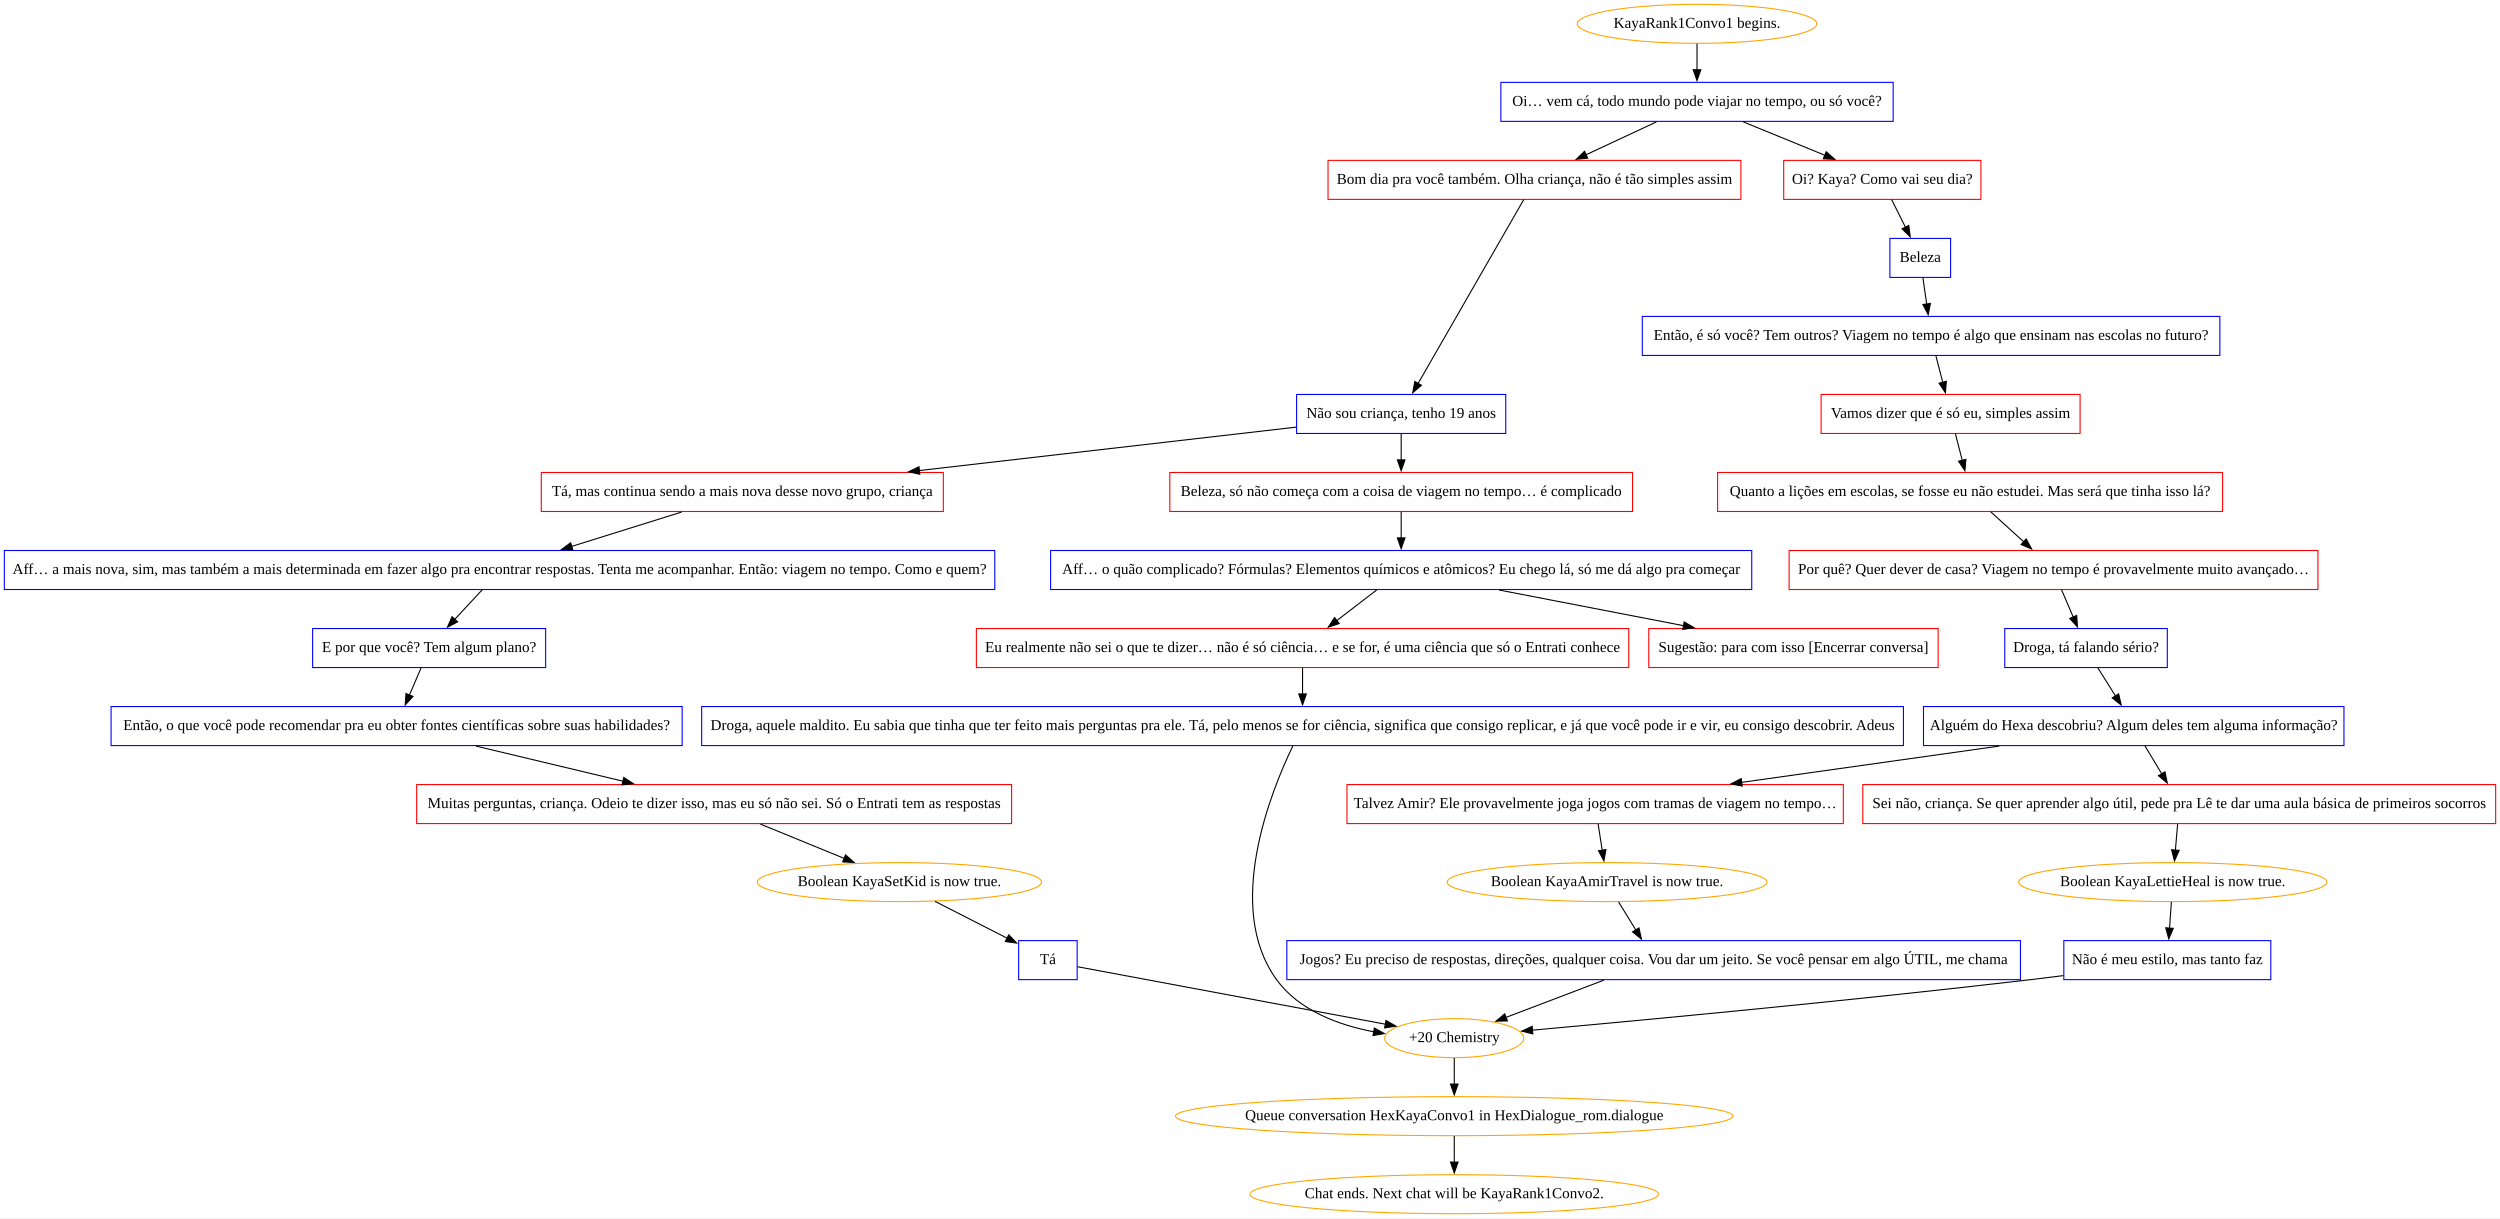
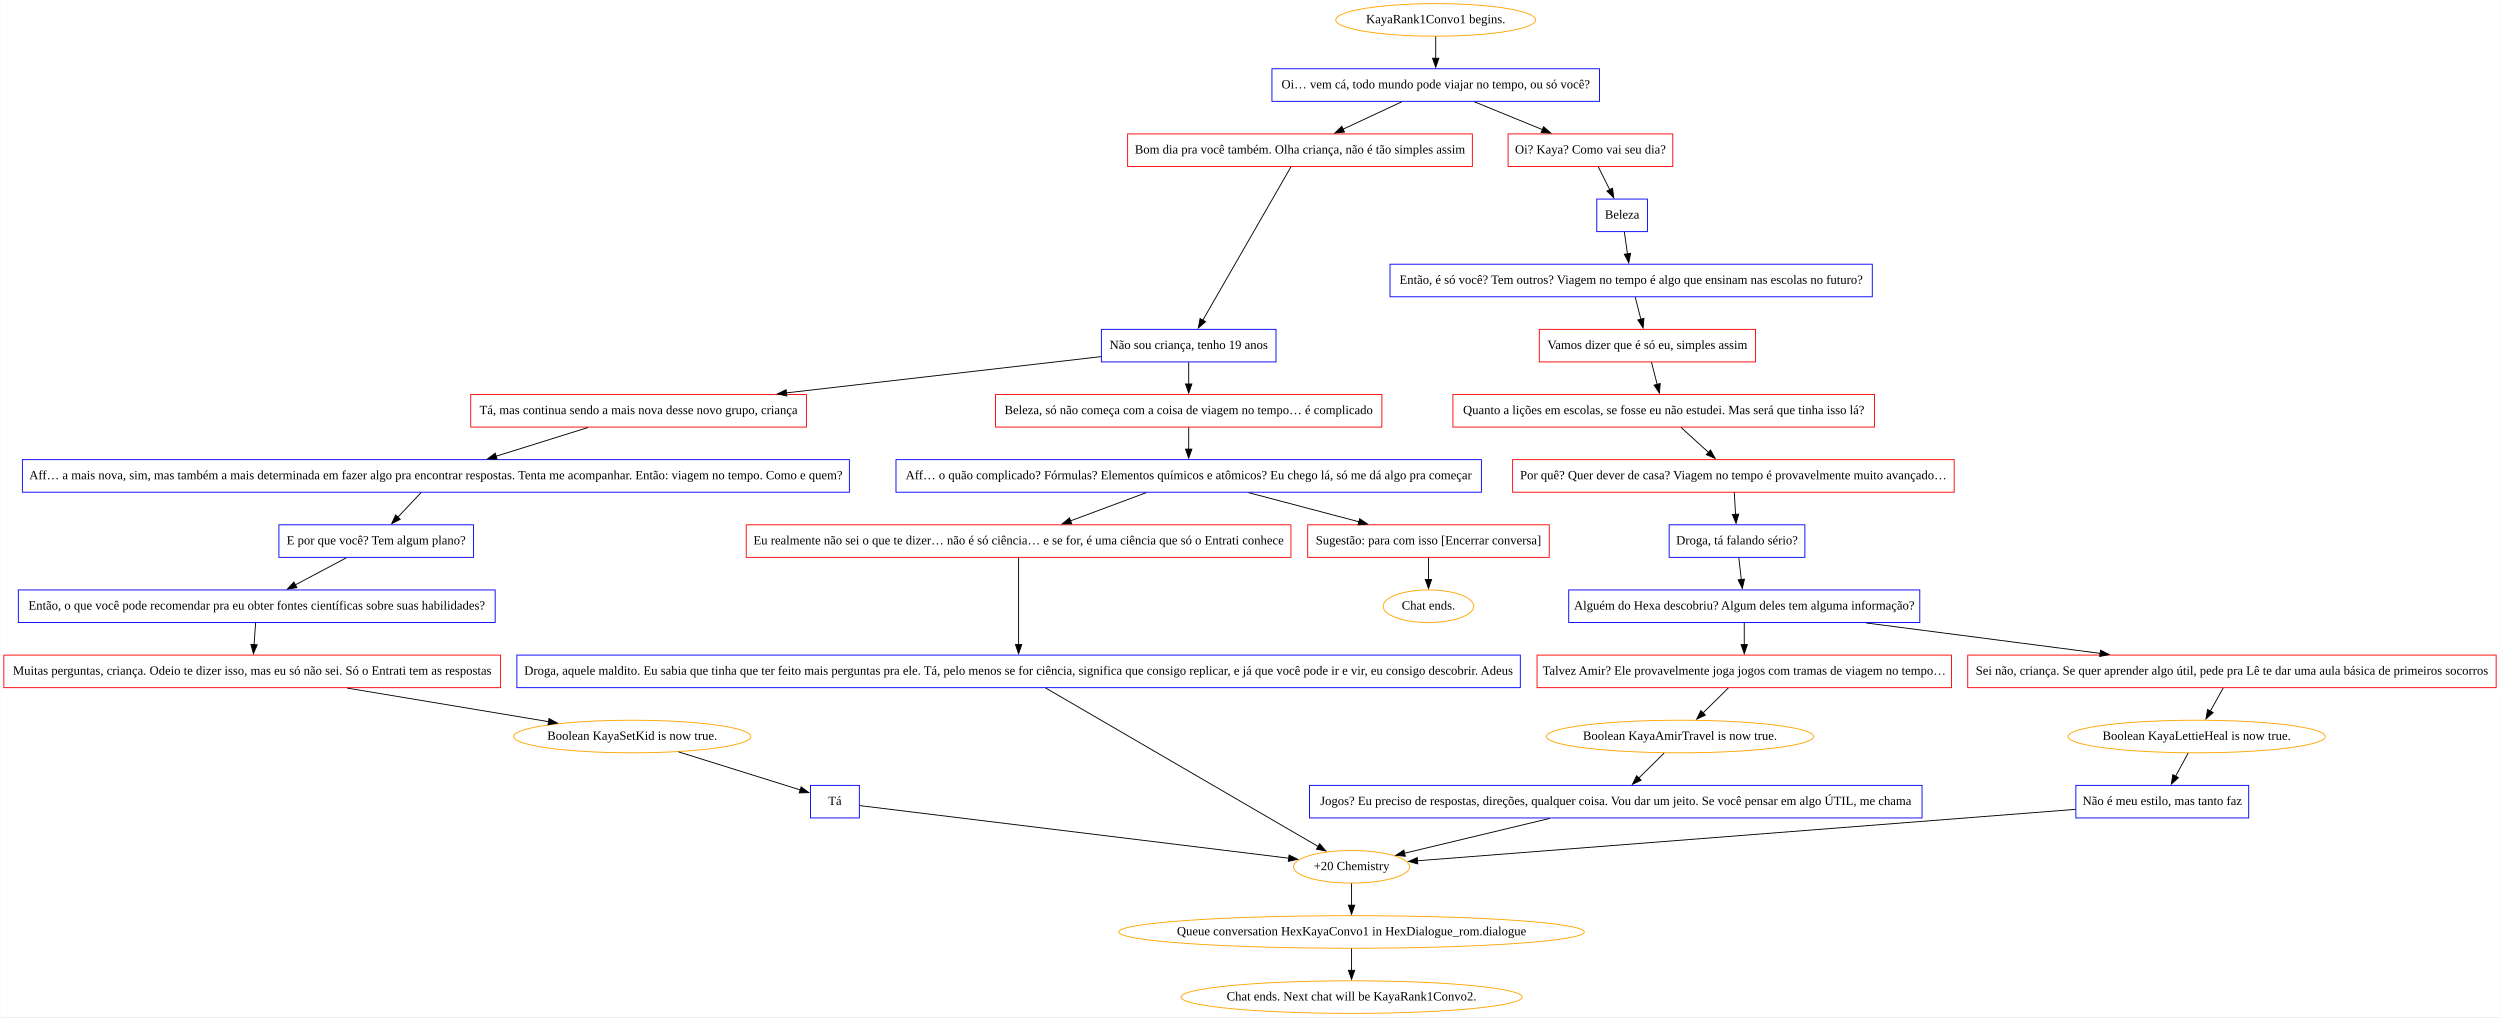
- <svg xmlns="http://www.w3.org/2000/svg" width="2307pt" height="1124pt" viewBox="0.00 0.00 2307.00 1124.00">
+ <svg xmlns="http://www.w3.org/2000/svg" width="2763pt" height="1124pt" viewBox="0.00 0.00 2762.50 1124.00">
  <g id="graph0" class="graph" transform="scale(1 1) rotate(0) translate(4 1120)">
-     <polygon fill="white" stroke="none" points="-4,4 -4,-1120 2303,-1120 2303,4 -4,4" />
+     <polygon fill="white" stroke="none" points="-4,4 -4,-1120 2758.5,-1120 2758.5,4 -4,4" />
    <g id="node1" class="node">
-       <ellipse fill="none" stroke="orange" cx="1562" cy="-1098" rx="110.48" ry="18" />
-       <text text-anchor="middle" x="1562" y="-1094.3" font-family="Times New Roman,serif" font-size="14.00">KayaRank1Convo1 begins.</text>
+       <ellipse fill="none" stroke="orange" cx="1582.5" cy="-1098" rx="110.48" ry="18" />
+       <text text-anchor="middle" x="1582.5" y="-1094.3" font-family="Times New Roman,serif" font-size="14.00">KayaRank1Convo1 begins.</text>
    </g>
    <g id="node2" class="node">
-       <polygon fill="none" stroke="blue" points="1743,-1044 1381,-1044 1381,-1008 1743,-1008 1743,-1044" />
-       <text text-anchor="middle" x="1562" y="-1022.3" font-family="Times New Roman,serif" font-size="14.00">Oi… vem cá, todo mundo pode viajar no tempo, ou só você?</text>
+       <polygon fill="none" stroke="blue" points="1763.5,-1044 1401.5,-1044 1401.5,-1008 1763.5,-1008 1763.5,-1044" />
+       <text text-anchor="middle" x="1582.5" y="-1022.3" font-family="Times New Roman,serif" font-size="14.00">Oi… vem cá, todo mundo pode viajar no tempo, ou só você?</text>
    </g>
    <g id="edge1" class="edge">
-       <path fill="none" stroke="black" d="M1562,-1079.7C1562,-1072.41 1562,-1063.73 1562,-1055.54" />
-       <polygon fill="black" stroke="black" points="1565.5,-1055.62 1562,-1045.62 1558.5,-1055.62 1565.5,-1055.62" />
+       <path fill="none" stroke="black" d="M1582.5,-1079.7C1582.5,-1072.41 1582.5,-1063.73 1582.5,-1055.54" />
+       <polygon fill="black" stroke="black" points="1586,-1055.62 1582.5,-1045.62 1579,-1055.62 1586,-1055.62" />
    </g>
    <g id="node3" class="node">
-       <polygon fill="none" stroke="red" points="1602.5,-972 1221.5,-972 1221.5,-936 1602.5,-936 1602.5,-972" />
-       <text text-anchor="middle" x="1412" y="-950.3" font-family="Times New Roman,serif" font-size="14.00">Bom dia pra você também. Olha criança, não é tão simples assim</text>
+       <polygon fill="none" stroke="red" points="1623,-972 1242,-972 1242,-936 1623,-936 1623,-972" />
+       <text text-anchor="middle" x="1432.5" y="-950.3" font-family="Times New Roman,serif" font-size="14.00">Bom dia pra você também. Olha criança, não é tão simples assim</text>
    </g>
    <g id="edge2" class="edge">
-       <path fill="none" stroke="black" d="M1524.54,-1007.52C1504.86,-998.34 1480.55,-986.99 1459.56,-977.2" />
-       <polygon fill="black" stroke="black" points="1461.16,-974.08 1450.62,-973.02 1458.2,-980.42 1461.16,-974.08" />
+       <path fill="none" stroke="black" d="M1545.04,-1007.52C1525.36,-998.34 1501.05,-986.99 1480.06,-977.2" />
+       <polygon fill="black" stroke="black" points="1481.66,-974.08 1471.12,-973.02 1478.7,-980.42 1481.66,-974.08" />
    </g>
    <g id="node4" class="node">
-       <polygon fill="none" stroke="red" points="1824,-972 1642,-972 1642,-936 1824,-936 1824,-972" />
-       <text text-anchor="middle" x="1733" y="-950.3" font-family="Times New Roman,serif" font-size="14.00">Oi? Kaya? Como vai seu dia?</text>
+       <polygon fill="none" stroke="red" points="1844.5,-972 1662.5,-972 1662.5,-936 1844.5,-936 1844.5,-972" />
+       <text text-anchor="middle" x="1753.5" y="-950.3" font-family="Times New Roman,serif" font-size="14.00">Oi? Kaya? Como vai seu dia?</text>
    </g>
    <g id="edge3" class="edge">
-       <path fill="none" stroke="black" d="M1604.71,-1007.52C1627.54,-998.17 1655.87,-986.57 1680.09,-976.66" />
-       <polygon fill="black" stroke="black" points="1681.21,-979.98 1689.14,-972.96 1678.56,-973.5 1681.21,-979.98" />
+       <path fill="none" stroke="black" d="M1625.21,-1007.52C1648.04,-998.17 1676.37,-986.57 1700.59,-976.66" />
+       <polygon fill="black" stroke="black" points="1701.71,-979.98 1709.64,-972.96 1699.06,-973.5 1701.71,-979.98" />
    </g>
    <g id="node5" class="node">
-       <polygon fill="none" stroke="blue" points="1385.5,-756 1192.5,-756 1192.5,-720 1385.5,-720 1385.5,-756" />
-       <text text-anchor="middle" x="1289" y="-734.3" font-family="Times New Roman,serif" font-size="14.00">Não sou criança, tenho 19 anos</text>
+       <polygon fill="none" stroke="blue" points="1406,-756 1213,-756 1213,-720 1406,-720 1406,-756" />
+       <text text-anchor="middle" x="1309.5" y="-734.3" font-family="Times New Roman,serif" font-size="14.00">Não sou criança, tenho 19 anos</text>
    </g>
    <g id="edge4" class="edge">
-       <path fill="none" stroke="black" d="M1402.14,-935.85C1380.82,-898.75 1330.27,-810.81 1304.58,-766.1" />
-       <polygon fill="black" stroke="black" points="1307.68,-764.47 1299.66,-757.54 1301.61,-767.96 1307.68,-764.47" />
+       <path fill="none" stroke="black" d="M1422.64,-935.85C1401.32,-898.75 1350.77,-810.81 1325.08,-766.1" />
+       <polygon fill="black" stroke="black" points="1328.18,-764.47 1320.16,-757.54 1322.11,-767.96 1328.18,-764.47" />
    </g>
    <g id="node6" class="node">
-       <polygon fill="none" stroke="blue" points="1796,-900 1740,-900 1740,-864 1796,-864 1796,-900" />
-       <text text-anchor="middle" x="1768" y="-878.3" font-family="Times New Roman,serif" font-size="14.00">Beleza </text>
+       <polygon fill="none" stroke="blue" points="1816.5,-900 1760.5,-900 1760.5,-864 1816.5,-864 1816.5,-900" />
+       <text text-anchor="middle" x="1788.5" y="-878.3" font-family="Times New Roman,serif" font-size="14.00">Beleza </text>
    </g>
    <g id="edge5" class="edge">
-       <path fill="none" stroke="black" d="M1741.65,-935.7C1745.47,-928.07 1750.04,-918.92 1754.3,-910.4" />
-       <polygon fill="black" stroke="black" points="1757.43,-911.97 1758.77,-901.46 1751.17,-908.84 1757.43,-911.97" />
+       <path fill="none" stroke="black" d="M1762.15,-935.7C1765.97,-928.07 1770.54,-918.92 1774.8,-910.4" />
+       <polygon fill="black" stroke="black" points="1777.93,-911.97 1779.27,-901.46 1771.67,-908.84 1777.93,-911.97" />
    </g>
    <g id="node7" class="node">
-       <polygon fill="none" stroke="red" points="866.5,-684 495.5,-684 495.5,-648 866.5,-648 866.5,-684" />
-       <text text-anchor="middle" x="681" y="-662.3" font-family="Times New Roman,serif" font-size="14.00">Tá, mas continua sendo a mais nova desse novo grupo, criança</text>
+       <polygon fill="none" stroke="red" points="887,-684 516,-684 516,-648 887,-648 887,-684" />
+       <text text-anchor="middle" x="701.5" y="-662.3" font-family="Times New Roman,serif" font-size="14.00">Tá, mas continua sendo a mais nova desse novo grupo, criança</text>
    </g>
    <g id="edge6" class="edge">
-       <path fill="none" stroke="black" d="M1192.32,-725.87C1098.87,-715.11 955.49,-698.6 844.32,-685.8" />
-       <polygon fill="black" stroke="black" points="844.82,-682.34 834.48,-684.67 844.02,-689.29 844.82,-682.34" />
+       <path fill="none" stroke="black" d="M1212.82,-725.87C1119.37,-715.11 975.99,-698.6 864.82,-685.8" />
+       <polygon fill="black" stroke="black" points="865.32,-682.34 854.98,-684.67 864.52,-689.29 865.32,-682.34" />
    </g>
    <g id="node8" class="node">
-       <polygon fill="none" stroke="red" points="1502.5,-684 1075.5,-684 1075.5,-648 1502.5,-648 1502.5,-684" />
-       <text text-anchor="middle" x="1289" y="-662.3" font-family="Times New Roman,serif" font-size="14.00">Beleza, só não começa com a coisa de viagem no tempo… é complicado</text>
+       <polygon fill="none" stroke="red" points="1523,-684 1096,-684 1096,-648 1523,-648 1523,-684" />
+       <text text-anchor="middle" x="1309.5" y="-662.3" font-family="Times New Roman,serif" font-size="14.00">Beleza, só não começa com a coisa de viagem no tempo… é complicado</text>
    </g>
    <g id="edge7" class="edge">
-       <path fill="none" stroke="black" d="M1289,-719.7C1289,-712.41 1289,-703.73 1289,-695.54" />
-       <polygon fill="black" stroke="black" points="1292.5,-695.62 1289,-685.62 1285.5,-695.62 1292.5,-695.62" />
+       <path fill="none" stroke="black" d="M1309.5,-719.7C1309.5,-712.41 1309.5,-703.73 1309.5,-695.54" />
+       <polygon fill="black" stroke="black" points="1313,-695.62 1309.5,-685.62 1306,-695.62 1313,-695.62" />
    </g>
    <g id="node9" class="node">
-       <polygon fill="none" stroke="blue" points="2044.5,-828 1511.5,-828 1511.5,-792 2044.5,-792 2044.5,-828" />
-       <text text-anchor="middle" x="1778" y="-806.3" font-family="Times New Roman,serif" font-size="14.00">Então, é só você? Tem outros? Viagem no tempo é algo que ensinam nas escolas no futuro?</text>
+       <polygon fill="none" stroke="blue" points="2065,-828 1532,-828 1532,-792 2065,-792 2065,-828" />
+       <text text-anchor="middle" x="1798.5" y="-806.3" font-family="Times New Roman,serif" font-size="14.00">Então, é só você? Tem outros? Viagem no tempo é algo que ensinam nas escolas no futuro?</text>
    </g>
    <g id="edge8" class="edge">
-       <path fill="none" stroke="black" d="M1770.47,-863.7C1771.53,-856.32 1772.78,-847.52 1773.96,-839.25" />
-       <polygon fill="black" stroke="black" points="1777.39,-840 1775.34,-829.6 1770.46,-839.01 1777.39,-840" />
+       <path fill="none" stroke="black" d="M1790.97,-863.7C1792.03,-856.32 1793.28,-847.52 1794.46,-839.25" />
+       <polygon fill="black" stroke="black" points="1797.89,-840 1795.84,-829.6 1790.96,-839.01 1797.89,-840" />
    </g>
    <g id="node10" class="node">
-       <polygon fill="none" stroke="blue" points="914,-612 0,-612 0,-576 914,-576 914,-612" />
-       <text text-anchor="middle" x="457" y="-590.3" font-family="Times New Roman,serif" font-size="14.00">Aff… a mais nova, sim, mas também a mais determinada em fazer algo pra encontrar respostas. Tenta me acompanhar. Então: viagem no tempo. Como e quem?</text>
+       <polygon fill="none" stroke="blue" points="934.5,-612 20.5,-612 20.5,-576 934.5,-576 934.5,-612" />
+       <text text-anchor="middle" x="477.5" y="-590.3" font-family="Times New Roman,serif" font-size="14.00">Aff… a mais nova, sim, mas também a mais determinada em fazer algo pra encontrar respostas. Tenta me acompanhar. Então: viagem no tempo. Como e quem?</text>
    </g>
    <g id="edge9" class="edge">
-       <path fill="none" stroke="black" d="M625.05,-647.52C594.2,-637.88 555.7,-625.84 523.34,-615.73" />
-       <polygon fill="black" stroke="black" points="524.65,-612.48 514.07,-612.83 522.57,-619.16 524.65,-612.48" />
+       <path fill="none" stroke="black" d="M645.55,-647.52C614.7,-637.88 576.2,-625.84 543.84,-615.73" />
+       <polygon fill="black" stroke="black" points="545.15,-612.48 534.57,-612.83 543.07,-619.16 545.15,-612.48" />
    </g>
    <g id="node11" class="node">
-       <polygon fill="none" stroke="blue" points="1612.5,-612 965.5,-612 965.5,-576 1612.5,-576 1612.5,-612" />
-       <text text-anchor="middle" x="1289" y="-590.3" font-family="Times New Roman,serif" font-size="14.00">Aff… o quão complicado? Fórmulas? Elementos químicos e atômicos? Eu chego lá, só me dá algo pra começar</text>
+       <polygon fill="none" stroke="blue" points="1633,-612 986,-612 986,-576 1633,-576 1633,-612" />
+       <text text-anchor="middle" x="1309.5" y="-590.3" font-family="Times New Roman,serif" font-size="14.00">Aff… o quão complicado? Fórmulas? Elementos químicos e atômicos? Eu chego lá, só me dá algo pra começar</text>
    </g>
    <g id="edge10" class="edge">
-       <path fill="none" stroke="black" d="M1289,-647.7C1289,-640.41 1289,-631.73 1289,-623.54" />
-       <polygon fill="black" stroke="black" points="1292.5,-623.62 1289,-613.62 1285.5,-623.62 1292.5,-623.62" />
+       <path fill="none" stroke="black" d="M1309.5,-647.7C1309.5,-640.41 1309.5,-631.73 1309.5,-623.54" />
+       <polygon fill="black" stroke="black" points="1313,-623.62 1309.5,-613.62 1306,-623.62 1313,-623.62" />
    </g>
    <g id="node12" class="node">
-       <polygon fill="none" stroke="red" points="1915.5,-756 1676.5,-756 1676.5,-720 1915.5,-720 1915.5,-756" />
-       <text text-anchor="middle" x="1796" y="-734.3" font-family="Times New Roman,serif" font-size="14.00">Vamos dizer que é só eu, simples assim</text>
+       <polygon fill="none" stroke="red" points="1936,-756 1697,-756 1697,-720 1936,-720 1936,-756" />
+       <text text-anchor="middle" x="1816.5" y="-734.3" font-family="Times New Roman,serif" font-size="14.00">Vamos dizer que é só eu, simples assim</text>
    </g>
    <g id="edge11" class="edge">
-       <path fill="none" stroke="black" d="M1782.45,-791.7C1784.35,-784.32 1786.61,-775.52 1788.74,-767.25" />
-       <polygon fill="black" stroke="black" points="1792.12,-768.13 1791.22,-757.57 1785.34,-766.38 1792.12,-768.13" />
+       <path fill="none" stroke="black" d="M1802.95,-791.7C1804.85,-784.32 1807.11,-775.52 1809.24,-767.25" />
+       <polygon fill="black" stroke="black" points="1812.62,-768.13 1811.72,-757.57 1805.84,-766.38 1812.62,-768.13" />
    </g>
    <g id="node13" class="node">
-       <polygon fill="none" stroke="blue" points="499.5,-540 284.5,-540 284.5,-504 499.5,-504 499.5,-540" />
-       <text text-anchor="middle" x="392" y="-518.3" font-family="Times New Roman,serif" font-size="14.00">E por que você? Tem algum plano?</text>
+       <polygon fill="none" stroke="blue" points="519,-540 304,-540 304,-504 519,-504 519,-540" />
+       <text text-anchor="middle" x="411.5" y="-518.3" font-family="Times New Roman,serif" font-size="14.00">E por que você? Tem algum plano?</text>
    </g>
    <g id="edge12" class="edge">
-       <path fill="none" stroke="black" d="M440.93,-575.7C433.3,-567.47 424.02,-557.48 415.6,-548.42" />
-       <polygon fill="black" stroke="black" points="418.28,-546.16 408.91,-541.21 413.15,-550.92 418.28,-546.16" />
+       <path fill="none" stroke="black" d="M461.19,-575.7C453.43,-567.47 444.01,-557.48 435.47,-548.42" />
+       <polygon fill="black" stroke="black" points="438.07,-546.08 428.67,-541.21 432.98,-550.88 438.07,-546.08" />
    </g>
    <g id="node14" class="node">
-       <polygon fill="none" stroke="red" points="1499,-540 897,-540 897,-504 1499,-504 1499,-540" />
-       <text text-anchor="middle" x="1198" y="-518.3" font-family="Times New Roman,serif" font-size="14.00">Eu realmente não sei o que te dizer… não é só ciência… e se for, é uma ciência que só o Entrati conhece</text>
+       <polygon fill="none" stroke="red" points="1422.5,-540 820.5,-540 820.5,-504 1422.5,-504 1422.5,-540" />
+       <text text-anchor="middle" x="1121.5" y="-518.3" font-family="Times New Roman,serif" font-size="14.00">Eu realmente não sei o que te dizer… não é só ciência… e se for, é uma ciência que só o Entrati conhece</text>
    </g>
    <g id="edge13" class="edge">
-       <path fill="none" stroke="black" d="M1266.51,-575.7C1255.35,-567.11 1241.69,-556.61 1229.51,-547.24" />
-       <polygon fill="black" stroke="black" points="1231.81,-544.59 1221.75,-541.27 1227.54,-550.14 1231.81,-544.59" />
+       <path fill="none" stroke="black" d="M1262.54,-575.52C1237.21,-566.08 1205.74,-554.37 1178.96,-544.39" />
+       <polygon fill="black" stroke="black" points="1180.19,-541.12 1169.6,-540.91 1177.75,-547.68 1180.19,-541.12" />
    </g>
    <g id="node15" class="node">
-       <polygon fill="none" stroke="red" points="1784.5,-540 1517.5,-540 1517.5,-504 1784.5,-504 1784.5,-540" />
-       <text text-anchor="middle" x="1651" y="-518.3" font-family="Times New Roman,serif" font-size="14.00">Sugestão: para com isso [Encerrar conversa]</text>
+       <polygon fill="none" stroke="red" points="1708,-540 1441,-540 1441,-504 1708,-504 1708,-540" />
+       <text text-anchor="middle" x="1574.5" y="-518.3" font-family="Times New Roman,serif" font-size="14.00">Sugestão: para com isso [Encerrar conversa]</text>
    </g>
    <g id="edge14" class="edge">
-       <path fill="none" stroke="black" d="M1379.41,-575.52C1431.13,-565.52 1496.13,-552.95 1549.58,-542.61" />
-       <polygon fill="black" stroke="black" points="1550.16,-546.06 1559.31,-540.73 1548.83,-539.19 1550.16,-546.06" />
+       <path fill="none" stroke="black" d="M1375.69,-575.52C1412.82,-565.71 1459.32,-553.43 1498.01,-543.21" />
+       <polygon fill="black" stroke="black" points="1498.46,-546.71 1507.23,-540.77 1496.67,-539.94 1498.46,-546.71" />
    </g>
    <g id="node16" class="node">
-       <polygon fill="none" stroke="red" points="2047,-684 1581,-684 1581,-648 2047,-648 2047,-684" />
-       <text text-anchor="middle" x="1814" y="-662.3" font-family="Times New Roman,serif" font-size="14.00">Quanto a lições em escolas, se fosse eu não estudei. Mas será que tinha isso lá? </text>
+       <polygon fill="none" stroke="red" points="2067.5,-684 1601.5,-684 1601.5,-648 2067.5,-648 2067.5,-684" />
+       <text text-anchor="middle" x="1834.5" y="-662.3" font-family="Times New Roman,serif" font-size="14.00">Quanto a lições em escolas, se fosse eu não estudei. Mas será que tinha isso lá? </text>
    </g>
    <g id="edge15" class="edge">
-       <path fill="none" stroke="black" d="M1800.45,-719.7C1802.35,-712.32 1804.61,-703.52 1806.74,-695.25" />
-       <polygon fill="black" stroke="black" points="1810.12,-696.13 1809.22,-685.57 1803.34,-694.38 1810.12,-696.13" />
+       <path fill="none" stroke="black" d="M1820.95,-719.7C1822.85,-712.32 1825.11,-703.52 1827.24,-695.25" />
+       <polygon fill="black" stroke="black" points="1830.62,-696.13 1829.72,-685.57 1823.84,-694.38 1830.62,-696.13" />
    </g>
    <g id="node17" class="node">
-       <polygon fill="none" stroke="blue" points="625.5,-468 98.5,-468 98.5,-432 625.5,-432 625.5,-468" />
-       <text text-anchor="middle" x="362" y="-446.3" font-family="Times New Roman,serif" font-size="14.00">Então, o que você pode recomendar pra eu obter fontes científicas sobre suas habilidades?</text>
+       <polygon fill="none" stroke="blue" points="543,-468 16,-468 16,-432 543,-432 543,-468" />
+       <text text-anchor="middle" x="279.5" y="-446.3" font-family="Times New Roman,serif" font-size="14.00">Então, o que você pode recomendar pra eu obter fontes científicas sobre suas habilidades?</text>
    </g>
    <g id="edge16" class="edge">
-       <path fill="none" stroke="black" d="M384.58,-503.7C381.35,-496.15 377.48,-487.12 373.86,-478.68" />
-       <polygon fill="black" stroke="black" points="377.08,-477.31 369.93,-469.5 370.65,-480.07 377.08,-477.31" />
+       <path fill="none" stroke="black" d="M378.53,-503.52C361.47,-494.47 340.45,-483.32 322.16,-473.62" />
+       <polygon fill="black" stroke="black" points="323.86,-470.56 313.39,-468.97 320.58,-476.75 323.86,-470.56" />
    </g>
    <g id="node18" class="node">
-       <polygon fill="none" stroke="blue" points="1752.5,-468 643.5,-468 643.5,-432 1752.5,-432 1752.5,-468" />
-       <text text-anchor="middle" x="1198" y="-446.3" font-family="Times New Roman,serif" font-size="14.00">Droga, aquele maldito. Eu sabia que tinha que ter feito mais perguntas pra ele. Tá, pelo menos se for ciência, significa que consigo replicar, e já que você pode ir e vir, eu consigo descobrir. Adeus</text>
+       <polygon fill="none" stroke="blue" points="1676,-396 567,-396 567,-360 1676,-360 1676,-396" />
+       <text text-anchor="middle" x="1121.5" y="-374.3" font-family="Times New Roman,serif" font-size="14.00">Droga, aquele maldito. Eu sabia que tinha que ter feito mais perguntas pra ele. Tá, pelo menos se for ciência, significa que consigo replicar, e já que você pode ir e vir, eu consigo descobrir. Adeus</text>
    </g>
    <g id="edge17" class="edge">
-       <path fill="none" stroke="black" d="M1198,-503.7C1198,-496.41 1198,-487.73 1198,-479.54" />
-       <polygon fill="black" stroke="black" points="1201.5,-479.62 1198,-469.62 1194.5,-479.62 1201.5,-479.62" />
+       <path fill="none" stroke="black" d="M1121.5,-503.59C1121.5,-479.61 1121.5,-436.14 1121.5,-407.42" />
+       <polygon fill="black" stroke="black" points="1125,-407.62 1121.5,-397.62 1118,-407.62 1125,-407.62" />
    </g>
    <g id="node19" class="node">
-       <polygon fill="none" stroke="red" points="2135,-612 1647,-612 1647,-576 2135,-576 2135,-612" />
-       <text text-anchor="middle" x="1891" y="-590.3" font-family="Times New Roman,serif" font-size="14.00">Por quê? Quer dever de casa? Viagem no tempo é provavelmente muito avançado…</text>
+       <ellipse fill="none" stroke="orange" cx="1574.5" cy="-450" rx="50.09" ry="18" />
+       <text text-anchor="middle" x="1574.5" y="-446.3" font-family="Times New Roman,serif" font-size="14.00">Chat ends.</text>
    </g>
    <g id="edge18" class="edge">
-       <path fill="none" stroke="black" d="M1833.03,-647.7C1842.2,-639.37 1853.35,-629.22 1863.43,-620.07" />
-       <polygon fill="black" stroke="black" points="1865.75,-622.68 1870.8,-613.37 1861.04,-617.5 1865.75,-622.68" />
+       <path fill="none" stroke="black" d="M1574.5,-503.7C1574.5,-496.41 1574.5,-487.73 1574.5,-479.54" />
+       <polygon fill="black" stroke="black" points="1578,-479.62 1574.5,-469.62 1571,-479.62 1578,-479.62" />
    </g>
    <g id="node20" class="node">
-       <polygon fill="none" stroke="red" points="929.5,-396 380.5,-396 380.5,-360 929.5,-360 929.5,-396" />
-       <text text-anchor="middle" x="655" y="-374.3" font-family="Times New Roman,serif" font-size="14.00">Muitas perguntas, criança. Odeio te dizer isso, mas eu só não sei. Só o Entrati tem as respostas</text>
+       <polygon fill="none" stroke="red" points="2155.5,-612 1667.5,-612 1667.5,-576 2155.5,-576 2155.5,-612" />
+       <text text-anchor="middle" x="1911.5" y="-590.3" font-family="Times New Roman,serif" font-size="14.00">Por quê? Quer dever de casa? Viagem no tempo é provavelmente muito avançado…</text>
    </g>
    <g id="edge19" class="edge">
-       <path fill="none" stroke="black" d="M435.18,-431.52C476.42,-421.66 528.11,-409.31 571,-399.07" />
-       <polygon fill="black" stroke="black" points="571.61,-402.52 580.52,-396.79 569.98,-395.71 571.61,-402.52" />
+       <path fill="none" stroke="black" d="M1853.53,-647.7C1862.7,-639.37 1873.85,-629.22 1883.93,-620.07" />
+       <polygon fill="black" stroke="black" points="1886.25,-622.68 1891.3,-613.37 1881.54,-617.5 1886.25,-622.68" />
    </g>
    <g id="node21" class="node">
-       <ellipse fill="none" stroke="orange" cx="1338" cy="-162" rx="64.19" ry="18" />
-       <text text-anchor="middle" x="1338" y="-158.3" font-family="Times New Roman,serif" font-size="14.00">+20 Chemistry</text>
+       <polygon fill="none" stroke="red" points="549,-396 0,-396 0,-360 549,-360 549,-396" />
+       <text text-anchor="middle" x="274.5" y="-374.3" font-family="Times New Roman,serif" font-size="14.00">Muitas perguntas, criança. Odeio te dizer isso, mas eu só não sei. Só o Entrati tem as respostas</text>
    </g>
    <g id="edge20" class="edge">
-       <path fill="none" stroke="black" d="M1189.09,-431.76C1168.98,-390.15 1125.43,-282.75 1174,-216 1194.64,-187.63 1230.78,-174.13 1263.88,-167.83" />
-       <polygon fill="black" stroke="black" points="1264.2,-171.33 1273.48,-166.21 1263.03,-164.43 1264.2,-171.33" />
+       <path fill="none" stroke="black" d="M278.26,-431.7C277.74,-424.41 277.12,-415.73 276.54,-407.54" />
+       <polygon fill="black" stroke="black" points="280.03,-407.34 275.83,-397.61 273.05,-407.84 280.03,-407.34" />
    </g>
    <g id="node22" class="node">
-       <polygon fill="none" stroke="blue" points="1996,-540 1846,-540 1846,-504 1996,-504 1996,-540" />
-       <text text-anchor="middle" x="1921" y="-518.3" font-family="Times New Roman,serif" font-size="14.00">Droga, tá falando sério?</text>
+       <ellipse fill="none" stroke="orange" cx="1489.5" cy="-162" rx="64.19" ry="18" />
+       <text text-anchor="middle" x="1489.5" y="-158.3" font-family="Times New Roman,serif" font-size="14.00">+20 Chemistry</text>
    </g>
    <g id="edge21" class="edge">
-       <path fill="none" stroke="black" d="M1898.42,-575.7C1901.65,-568.15 1905.52,-559.12 1909.14,-550.68" />
-       <polygon fill="black" stroke="black" points="1912.35,-552.07 1913.07,-541.5 1905.92,-549.31 1912.35,-552.07" />
+       <path fill="none" stroke="black" d="M1151.3,-359.67C1218.14,-320.8 1379.85,-226.76 1452.76,-184.36" />
+       <polygon fill="black" stroke="black" points="1454.25,-187.55 1461.13,-179.5 1450.73,-181.5 1454.25,-187.55" />
    </g>
    <g id="node23" class="node">
-       <ellipse fill="none" stroke="orange" cx="826" cy="-306" rx="131.08" ry="18" />
-       <text text-anchor="middle" x="826" y="-302.3" font-family="Times New Roman,serif" font-size="14.00">Boolean KayaSetKid is now true.</text>
+       <polygon fill="none" stroke="blue" points="1990.5,-540 1840.5,-540 1840.5,-504 1990.5,-504 1990.5,-540" />
+       <text text-anchor="middle" x="1915.5" y="-518.3" font-family="Times New Roman,serif" font-size="14.00">Droga, tá falando sério?</text>
    </g>
    <g id="edge22" class="edge">
-       <path fill="none" stroke="black" d="M697.71,-359.52C721.15,-349.92 750.37,-337.96 775,-327.88" />
-       <polygon fill="black" stroke="black" points="776.27,-331.14 784.2,-324.11 773.62,-324.66 776.27,-331.14" />
+       <path fill="none" stroke="black" d="M1912.49,-575.7C1912.91,-568.41 1913.4,-559.73 1913.87,-551.54" />
+       <polygon fill="black" stroke="black" points="1917.36,-551.8 1914.44,-541.62 1910.37,-551.4 1917.36,-551.8" />
    </g>
    <g id="node24" class="node">
-       <ellipse fill="none" stroke="orange" cx="1338" cy="-90" rx="257.25" ry="18" />
-       <text text-anchor="middle" x="1338" y="-86.3" font-family="Times New Roman,serif" font-size="14.00">Queue conversation HexKayaConvo1 in HexDialogue_rom.dialogue</text>
+       <ellipse fill="none" stroke="orange" cx="694.5" cy="-306" rx="131.08" ry="18" />
+       <text text-anchor="middle" x="694.5" y="-302.3" font-family="Times New Roman,serif" font-size="14.00">Boolean KayaSetKid is now true.</text>
    </g>
    <g id="edge23" class="edge">
-       <path fill="none" stroke="black" d="M1338,-143.7C1338,-136.41 1338,-127.73 1338,-119.54" />
-       <polygon fill="black" stroke="black" points="1341.5,-119.62 1338,-109.62 1334.5,-119.62 1341.5,-119.62" />
+       <path fill="none" stroke="black" d="M379.4,-359.52C447.85,-348.11 536.36,-333.36 602.14,-322.39" />
+       <polygon fill="black" stroke="black" points="602.54,-325.88 611.83,-320.78 601.39,-318.97 602.54,-325.88" />
    </g>
    <g id="node25" class="node">
-       <polygon fill="none" stroke="blue" points="2159,-468 1771,-468 1771,-432 2159,-432 2159,-468" />
-       <text text-anchor="middle" x="1965" y="-446.3" font-family="Times New Roman,serif" font-size="14.00">Alguém do Hexa descobriu? Algum deles tem alguma informação?</text>
+       <ellipse fill="none" stroke="orange" cx="1489.5" cy="-90" rx="257.25" ry="18" />
+       <text text-anchor="middle" x="1489.5" y="-86.3" font-family="Times New Roman,serif" font-size="14.00">Queue conversation HexKayaConvo1 in HexDialogue_rom.dialogue</text>
    </g>
    <g id="edge24" class="edge">
-       <path fill="none" stroke="black" d="M1931.88,-503.7C1936.78,-495.9 1942.68,-486.51 1948.14,-477.83" />
-       <polygon fill="black" stroke="black" points="1951.08,-479.71 1953.44,-469.39 1945.16,-475.99 1951.08,-479.71" />
+       <path fill="none" stroke="black" d="M1489.5,-143.7C1489.5,-136.41 1489.5,-127.73 1489.5,-119.54" />
+       <polygon fill="black" stroke="black" points="1493,-119.62 1489.5,-109.62 1486,-119.62 1493,-119.62" />
    </g>
    <g id="node26" class="node">
-       <polygon fill="none" stroke="blue" points="990,-252 936,-252 936,-216 990,-216 990,-252" />
-       <text text-anchor="middle" x="963" y="-230.3" font-family="Times New Roman,serif" font-size="14.00">Tá</text>
+       <polygon fill="none" stroke="blue" points="2117.5,-468 1729.5,-468 1729.5,-432 2117.5,-432 2117.5,-468" />
+       <text text-anchor="middle" x="1923.5" y="-446.3" font-family="Times New Roman,serif" font-size="14.00">Alguém do Hexa descobriu? Algum deles tem alguma informação?</text>
    </g>
    <g id="edge25" class="edge">
-       <path fill="none" stroke="black" d="M858.81,-288.23C878.86,-277.99 904.56,-264.86 925.42,-254.2" />
-       <polygon fill="black" stroke="black" points="926.87,-257.39 934.18,-249.73 923.68,-251.16 926.87,-257.39" />
+       <path fill="none" stroke="black" d="M1917.48,-503.7C1918.31,-496.41 1919.3,-487.73 1920.24,-479.54" />
+       <polygon fill="black" stroke="black" points="1923.72,-479.94 1921.37,-469.61 1916.76,-479.15 1923.72,-479.94" />
    </g>
    <g id="node27" class="node">
-       <ellipse fill="none" stroke="orange" cx="1338" cy="-18" rx="188.47" ry="18" />
-       <text text-anchor="middle" x="1338" y="-14.3" font-family="Times New Roman,serif" font-size="14.00">Chat ends. Next chat will be KayaRank1Convo2.</text>
+       <polygon fill="none" stroke="blue" points="945.5,-252 891.5,-252 891.5,-216 945.5,-216 945.5,-252" />
+       <text text-anchor="middle" x="918.5" y="-230.3" font-family="Times New Roman,serif" font-size="14.00">Tá</text>
    </g>
    <g id="edge26" class="edge">
-       <path fill="none" stroke="black" d="M1338,-71.7C1338,-64.41 1338,-55.73 1338,-47.54" />
-       <polygon fill="black" stroke="black" points="1341.5,-47.62 1338,-37.62 1334.5,-47.62 1341.5,-47.62" />
+       <path fill="none" stroke="black" d="M745.61,-289.03C786.57,-276.23 843.13,-258.55 880.25,-246.95" />
+       <polygon fill="black" stroke="black" points="881.16,-250.34 889.66,-244.01 879.07,-243.66 881.16,-250.34" />
    </g>
    <g id="node28" class="node">
-       <polygon fill="none" stroke="red" points="1697,-396 1239,-396 1239,-360 1697,-360 1697,-396" />
-       <text text-anchor="middle" x="1468" y="-374.3" font-family="Times New Roman,serif" font-size="14.00">Talvez Amir? Ele provavelmente joga jogos com tramas de viagem no tempo…</text>
+       <ellipse fill="none" stroke="orange" cx="1489.5" cy="-18" rx="188.47" ry="18" />
+       <text text-anchor="middle" x="1489.5" y="-14.3" font-family="Times New Roman,serif" font-size="14.00">Chat ends. Next chat will be KayaRank1Convo2.</text>
    </g>
    <g id="edge27" class="edge">
-       <path fill="none" stroke="black" d="M1840.87,-431.52C1768.53,-421.33 1677.26,-408.47 1603.12,-398.03" />
-       <polygon fill="black" stroke="black" points="1603.73,-394.58 1593.34,-396.65 1602.75,-401.51 1603.73,-394.58" />
+       <path fill="none" stroke="black" d="M1489.5,-71.7C1489.5,-64.41 1489.5,-55.73 1489.5,-47.54" />
+       <polygon fill="black" stroke="black" points="1493,-47.62 1489.5,-37.62 1486,-47.62 1493,-47.62" />
    </g>
    <g id="node29" class="node">
-       <polygon fill="none" stroke="red" points="2299,-396 1715,-396 1715,-360 2299,-360 2299,-396" />
-       <text text-anchor="middle" x="2007" y="-374.3" font-family="Times New Roman,serif" font-size="14.00">Sei não, criança. Se quer aprender algo útil, pede pra Lê te dar uma aula básica de primeiros socorros</text>
+       <polygon fill="none" stroke="red" points="2152.5,-396 1694.5,-396 1694.5,-360 2152.5,-360 2152.5,-396" />
+       <text text-anchor="middle" x="1923.5" y="-374.3" font-family="Times New Roman,serif" font-size="14.00">Talvez Amir? Ele provavelmente joga jogos com tramas de viagem no tempo…</text>
    </g>
    <g id="edge28" class="edge">
-       <path fill="none" stroke="black" d="M1975.38,-431.7C1980.06,-423.9 1985.69,-414.51 1990.9,-405.83" />
-       <polygon fill="black" stroke="black" points="1993.81,-407.78 1995.96,-397.4 1987.81,-404.18 1993.81,-407.78" />
+       <path fill="none" stroke="black" d="M1923.5,-431.7C1923.5,-424.41 1923.5,-415.73 1923.5,-407.54" />
+       <polygon fill="black" stroke="black" points="1927,-407.62 1923.5,-397.62 1920,-407.62 1927,-407.62" />
+     </g>
+     <g id="node30" class="node">
+       <polygon fill="none" stroke="red" points="2754.5,-396 2170.5,-396 2170.5,-360 2754.5,-360 2754.5,-396" />
+       <text text-anchor="middle" x="2462.5" y="-374.3" font-family="Times New Roman,serif" font-size="14.00">Sei não, criança. Se quer aprender algo útil, pede pra Lê te dar uma aula básica de primeiros socorros</text>
    </g>
    <g id="edge29" class="edge">
-       <path fill="none" stroke="black" d="M990.27,-227.91C1049.57,-216.84 1191.57,-190.33 1274.61,-174.83" />
-       <polygon fill="black" stroke="black" points="1275,-178.32 1284.19,-173.05 1273.71,-171.44 1275,-178.32" />
-     </g>
-     <g id="node30" class="node">
-       <ellipse fill="none" stroke="orange" cx="1479" cy="-306" rx="147.57" ry="18" />
-       <text text-anchor="middle" x="1479" y="-302.3" font-family="Times New Roman,serif" font-size="14.00">Boolean KayaAmirTravel is now true.</text>
+       <path fill="none" stroke="black" d="M2058.12,-431.52C2136.89,-421.29 2236.37,-408.37 2316.95,-397.9" />
+       <polygon fill="black" stroke="black" points="2317.23,-401.4 2326.69,-396.64 2316.33,-394.45 2317.23,-401.4" />
    </g>
    <g id="edge30" class="edge">
-       <path fill="none" stroke="black" d="M1470.72,-359.7C1471.88,-352.32 1473.26,-343.52 1474.56,-335.25" />
-       <polygon fill="black" stroke="black" points="1477.98,-336.02 1476.08,-325.6 1471.07,-334.93 1477.98,-336.02" />
+       <path fill="none" stroke="black" d="M945.66,-229.67C1030.74,-219.24 1294,-186.97 1420.4,-171.47" />
+       <polygon fill="black" stroke="black" points="1420.46,-174.99 1429.96,-170.3 1419.6,-168.04 1420.46,-174.99" />
    </g>
    <g id="node31" class="node">
-       <ellipse fill="none" stroke="orange" cx="2001" cy="-306" rx="142.17" ry="18" />
-       <text text-anchor="middle" x="2001" y="-302.3" font-family="Times New Roman,serif" font-size="14.00">Boolean KayaLettieHeal is now true.</text>
+       <ellipse fill="none" stroke="orange" cx="1852.5" cy="-306" rx="147.57" ry="18" />
+       <text text-anchor="middle" x="1852.5" y="-302.3" font-family="Times New Roman,serif" font-size="14.00">Boolean KayaAmirTravel is now true.</text>
    </g>
    <g id="edge31" class="edge">
-       <path fill="none" stroke="black" d="M2005.52,-359.7C2004.89,-352.41 2004.15,-343.73 2003.45,-335.54" />
-       <polygon fill="black" stroke="black" points="2006.94,-335.28 2002.6,-325.61 1999.96,-335.87 2006.94,-335.28" />
+       <path fill="none" stroke="black" d="M1905.95,-359.7C1897.52,-351.39 1887.27,-341.28 1878,-332.14" />
+       <polygon fill="black" stroke="black" points="1880.5,-329.7 1870.93,-325.17 1875.59,-334.68 1880.5,-329.7" />
    </g>
    <g id="node32" class="node">
-       <polygon fill="none" stroke="blue" points="1860.5,-252 1183.5,-252 1183.5,-216 1860.5,-216 1860.5,-252" />
-       <text text-anchor="middle" x="1522" y="-230.3" font-family="Times New Roman,serif" font-size="14.00">Jogos? Eu preciso de respostas, direções, qualquer coisa. Vou dar um jeito. Se você pensar em algo ÚTIL, me chama</text>
+       <ellipse fill="none" stroke="orange" cx="2423.5" cy="-306" rx="142.17" ry="18" />
+       <text text-anchor="middle" x="2423.5" y="-302.3" font-family="Times New Roman,serif" font-size="14.00">Boolean KayaLettieHeal is now true.</text>
    </g>
    <g id="edge32" class="edge">
-       <path fill="none" stroke="black" d="M1489.63,-287.7C1494.42,-279.9 1500.19,-270.51 1505.52,-261.83" />
-       <polygon fill="black" stroke="black" points="1508.45,-263.75 1510.7,-253.39 1502.48,-260.08 1508.45,-263.75" />
+       <path fill="none" stroke="black" d="M2452.86,-359.7C2448.56,-351.98 2443.4,-342.71 2438.61,-334.11" />
+       <polygon fill="black" stroke="black" points="2441.69,-332.46 2433.77,-325.43 2435.58,-335.87 2441.69,-332.46" />
    </g>
    <g id="node33" class="node">
-       <polygon fill="none" stroke="blue" points="2091.5,-252 1900.5,-252 1900.5,-216 2091.5,-216 2091.5,-252" />
-       <text text-anchor="middle" x="1996" y="-230.3" font-family="Times New Roman,serif" font-size="14.00">Não é meu estilo, mas tanto faz</text>
+       <polygon fill="none" stroke="blue" points="2120,-252 1443,-252 1443,-216 2120,-216 2120,-252" />
+       <text text-anchor="middle" x="1781.5" y="-230.3" font-family="Times New Roman,serif" font-size="14.00">Jogos? Eu preciso de respostas, direções, qualquer coisa. Vou dar um jeito. Se você pensar em algo ÚTIL, me chama</text>
    </g>
    <g id="edge33" class="edge">
-       <path fill="none" stroke="black" d="M1999.76,-287.7C1999.24,-280.41 1998.62,-271.73 1998.04,-263.54" />
-       <polygon fill="black" stroke="black" points="2001.53,-263.34 1997.33,-253.61 1994.55,-263.84 2001.53,-263.34" />
+       <path fill="none" stroke="black" d="M1834.95,-287.7C1826.52,-279.39 1816.27,-269.28 1807,-260.14" />
+       <polygon fill="black" stroke="black" points="1809.5,-257.7 1799.93,-253.17 1804.59,-262.68 1809.5,-257.7" />
+     </g>
+     <g id="node34" class="node">
+       <polygon fill="none" stroke="blue" points="2481,-252 2290,-252 2290,-216 2481,-216 2481,-252" />
+       <text text-anchor="middle" x="2385.5" y="-230.3" font-family="Times New Roman,serif" font-size="14.00">Não é meu estilo, mas tanto faz</text>
    </g>
    <g id="edge34" class="edge">
-       <path fill="none" stroke="black" d="M1476.04,-215.52C1448.51,-205.04 1413.56,-191.75 1385.72,-181.16" />
-       <polygon fill="black" stroke="black" points="1387.05,-177.92 1376.46,-177.63 1384.56,-184.46 1387.05,-177.92" />
+       <path fill="none" stroke="black" d="M2414.11,-287.7C2409.92,-279.98 2404.89,-270.71 2400.22,-262.11" />
+       <polygon fill="black" stroke="black" points="2403.35,-260.55 2395.51,-253.43 2397.2,-263.89 2403.35,-260.55" />
    </g>
    <g id="edge35" class="edge">
-       <path fill="none" stroke="black" d="M1900.07,-219.7C1889.93,-218.4 1879.76,-217.14 1870,-216 1705.78,-196.75 1512.51,-178.63 1410.14,-169.38" />
-       <polygon fill="black" stroke="black" points="1410.49,-165.9 1400.22,-168.49 1409.86,-172.87 1410.49,-165.9" />
+       <path fill="none" stroke="black" d="M1708.57,-215.52C1658.94,-203.62 1594.14,-188.09 1547.92,-177" />
+       <polygon fill="black" stroke="black" points="1548.9,-173.64 1538.36,-174.71 1547.26,-180.45 1548.9,-173.64" />
+     </g>
+     <g id="edge36" class="edge">
+       <path fill="none" stroke="black" d="M2289.61,-225.51C2109.19,-211.41 1722.92,-181.24 1562.1,-168.67" />
+       <polygon fill="black" stroke="black" points="1562.67,-165.21 1552.42,-167.92 1562.12,-172.18 1562.67,-165.21" />
    </g>
  </g>
</svg>
